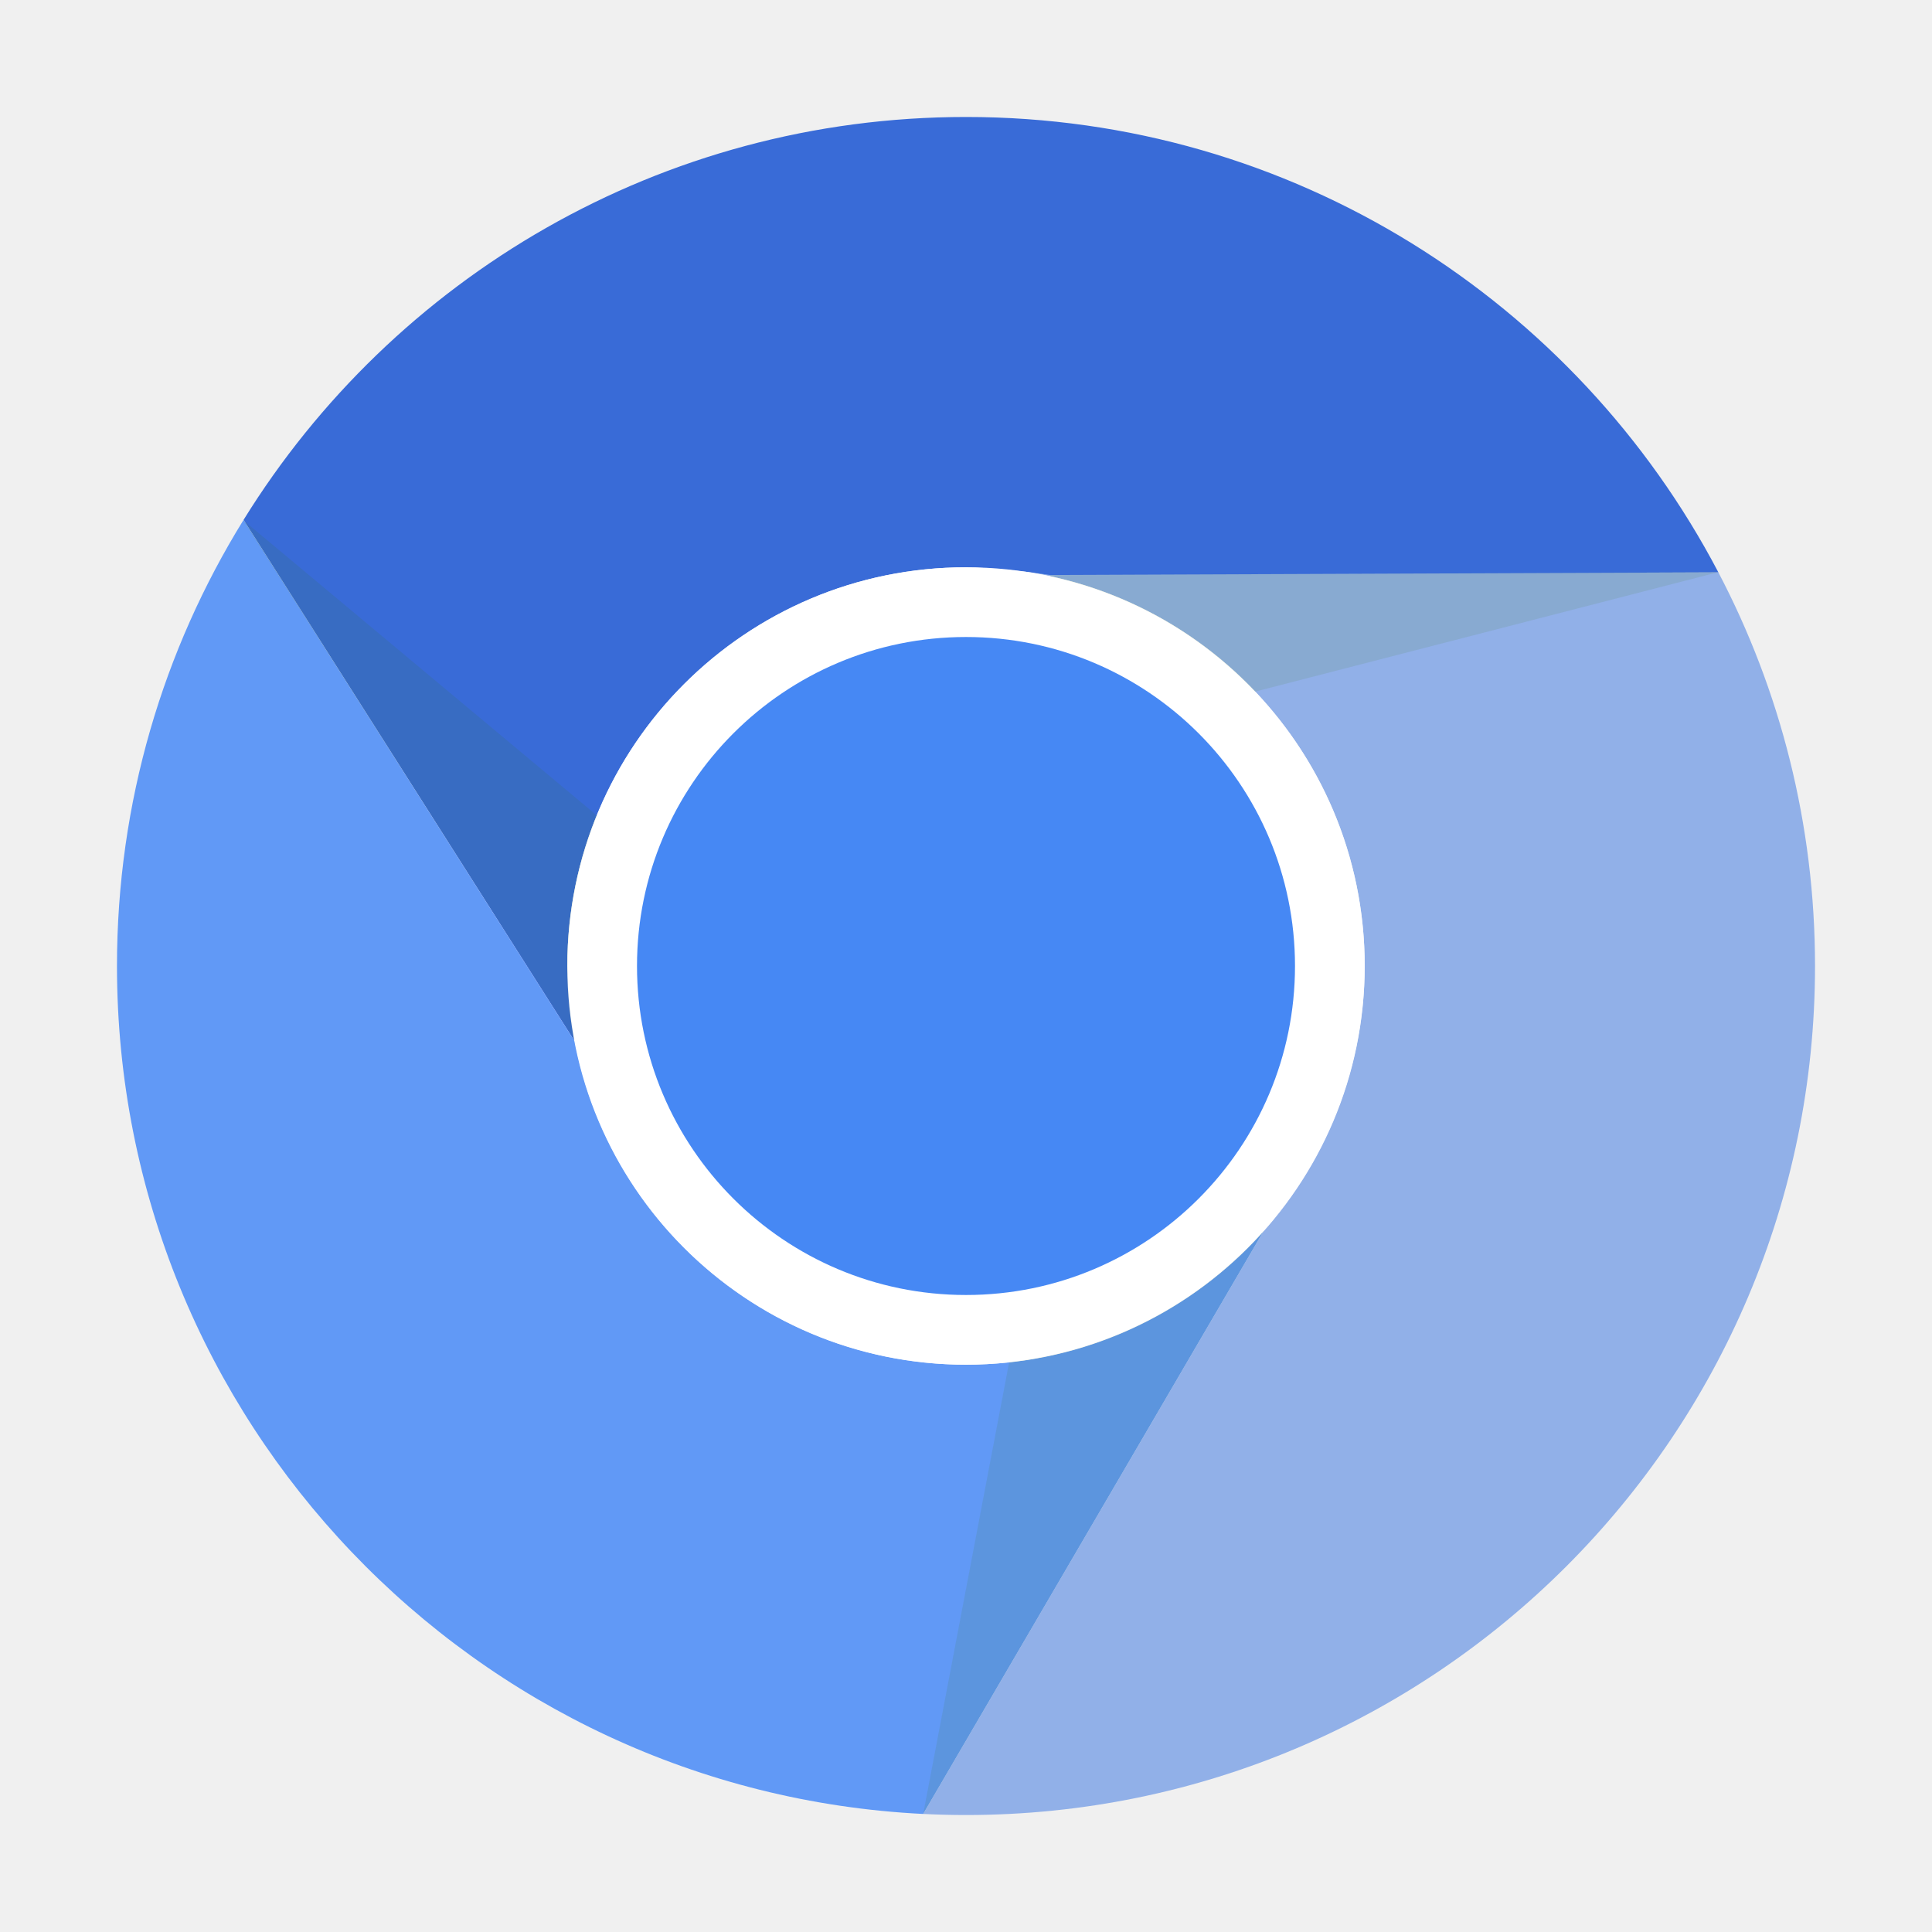
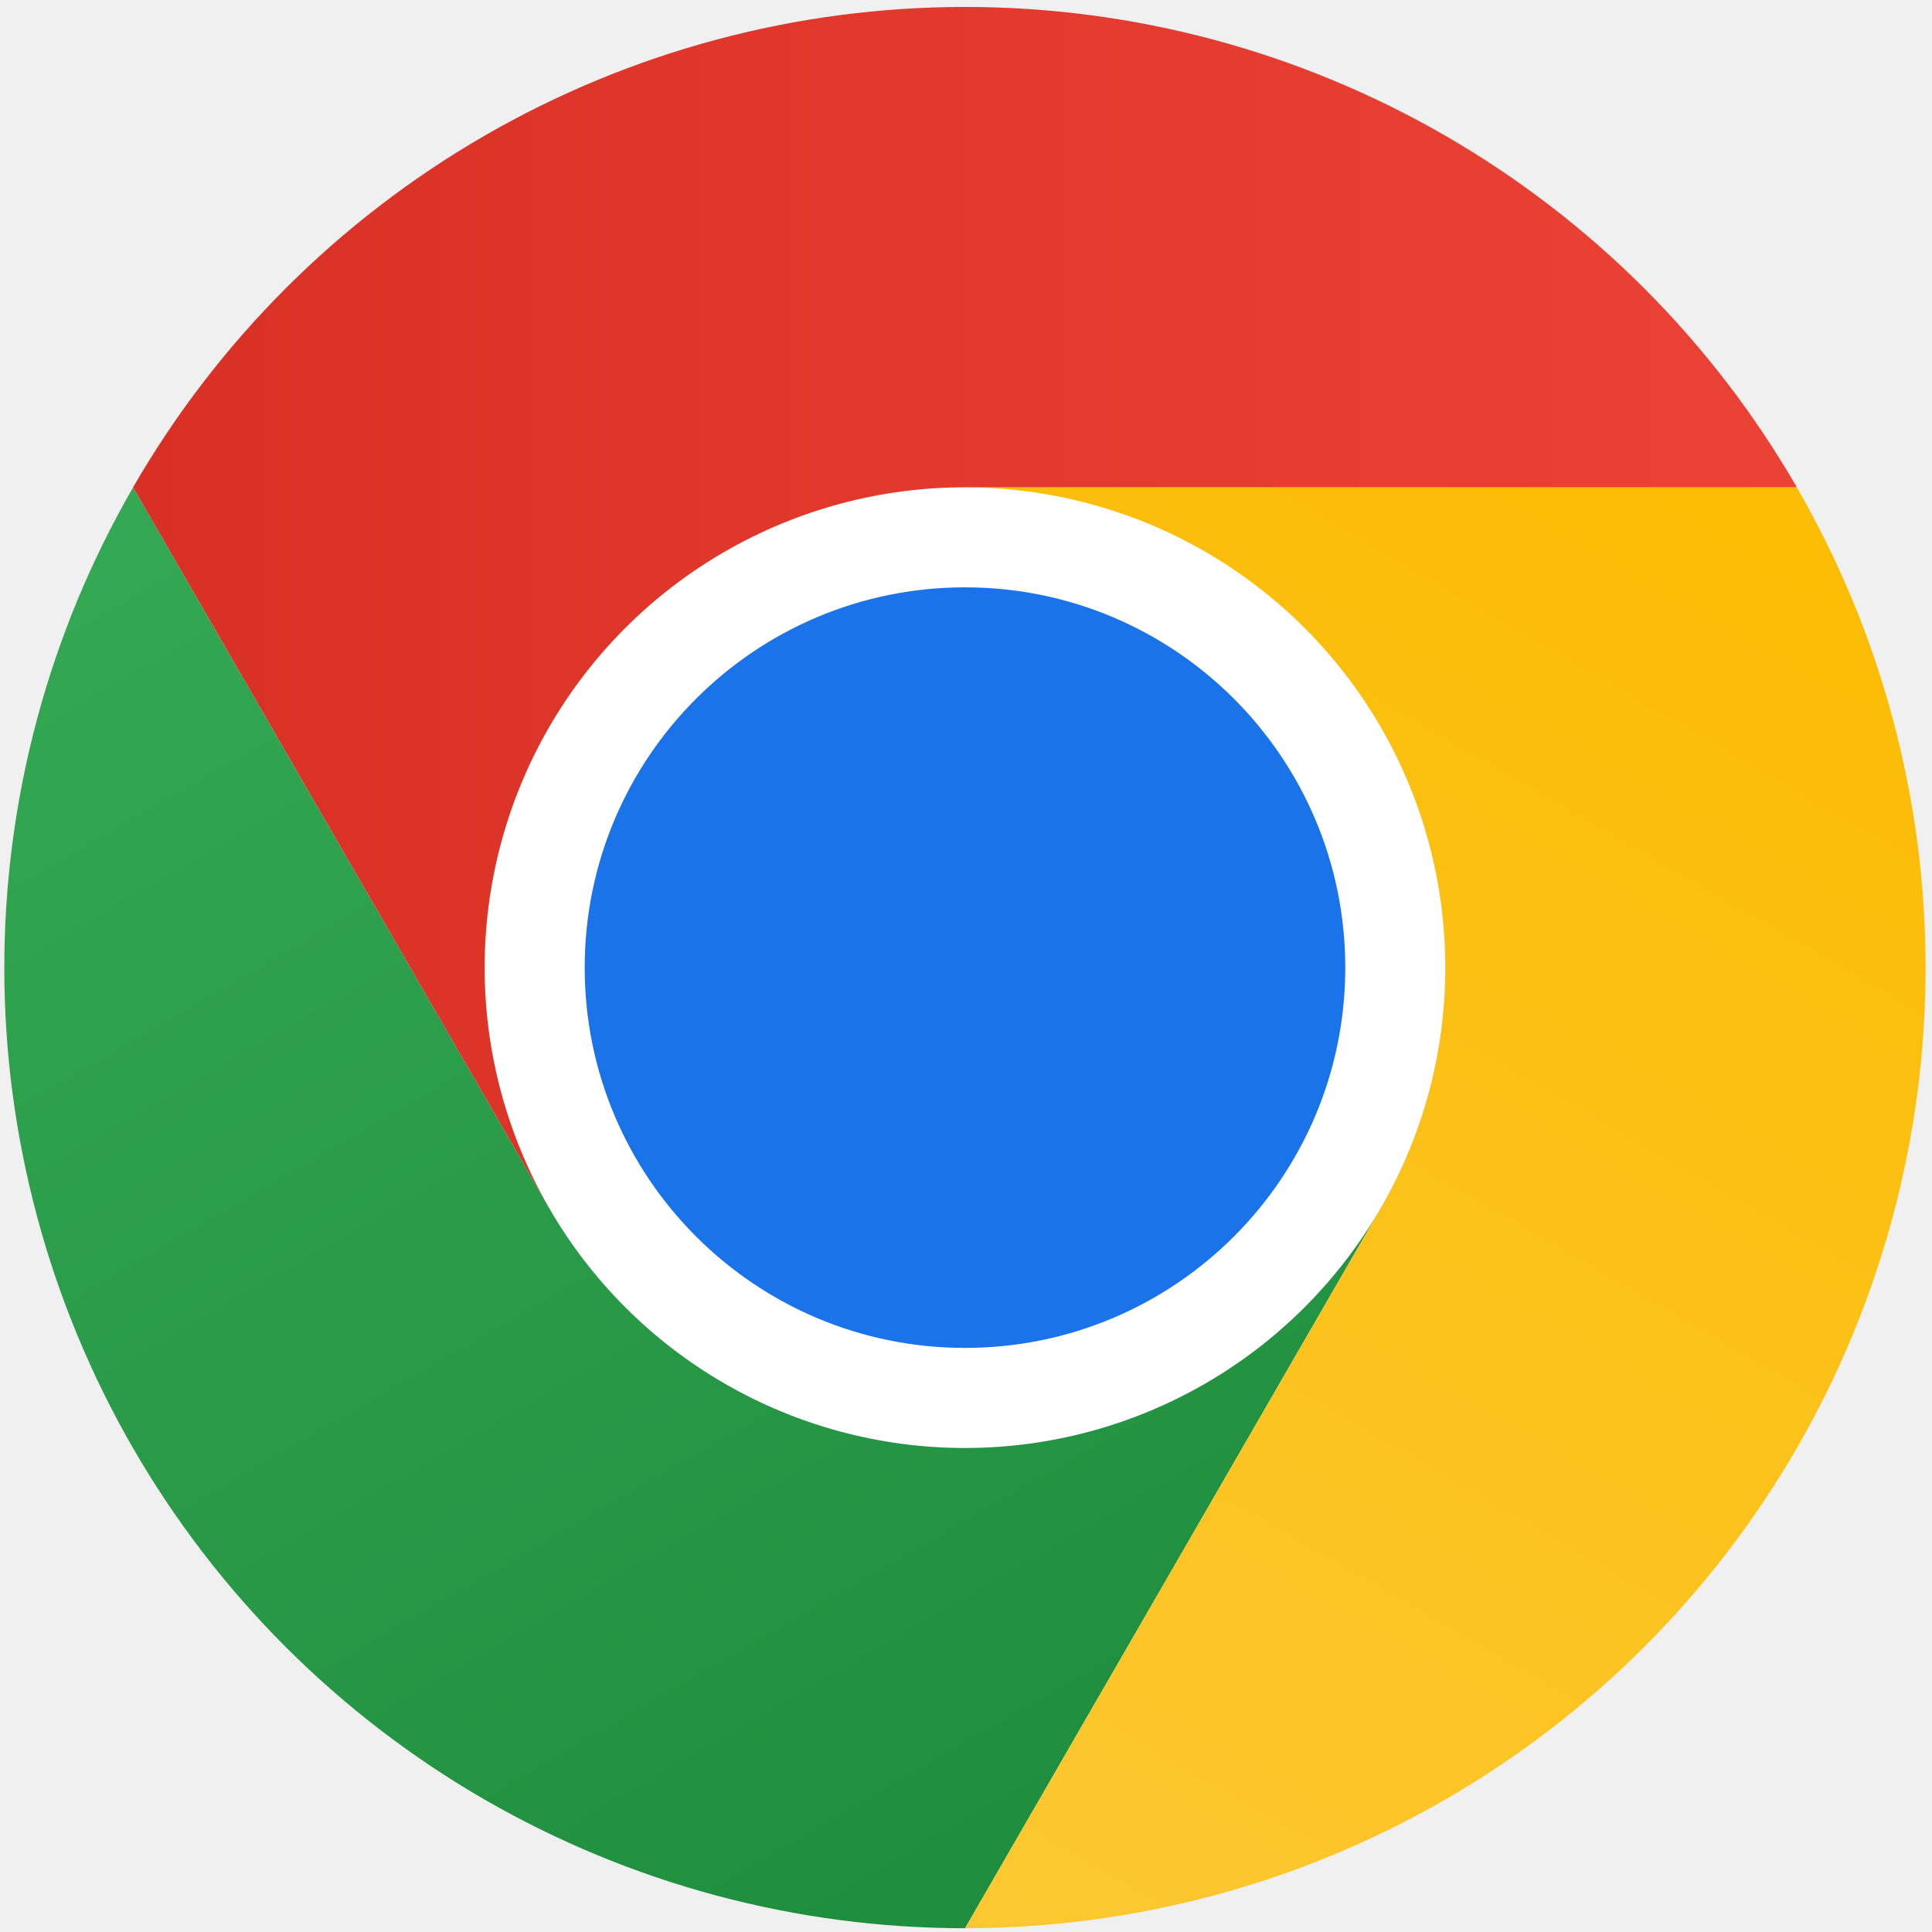
- <svg xmlns="http://www.w3.org/2000/svg" width="512" height="512">
-   <defs>
-     <clipPath id="a" clipPathUnits="userSpaceOnUse">
-       <path d="M256 45.268A210.732 210.732 0 0 0 45.268 256 210.732 210.732 0 0 0 256 466.732 210.732 210.732 0 0 0 466.732 256 210.732 210.732 0 0 0 256 45.268Zm0 111.843A98.889 98.889 0 0 1 354.889 256 98.889 98.889 0 0 1 256 354.889 98.889 98.889 0 0 1 157.111 256 98.889 98.889 0 0 1 256 157.111Z" style="opacity:1;fill:#f9f9f9;fill-opacity:1;stroke:none;stroke-width:0;stroke-linecap:butt;stroke-linejoin:miter;stroke-miterlimit:4;stroke-dasharray:none;stroke-dashoffset:0;stroke-opacity:1" />
-     </clipPath>
-   </defs>
-   <path d="M455.383 151.674c-315.143 251.772-157.572 125.886 0 0zm0 0-182.158.07c50.16 8.227 88.436 51.768 88.436 104.256a105.662 105.662 0 0 1-26.665 70.02l-90.34 154.696c3.758.187 7.54.284 11.344.284 124.264 0 225-100.736 225-225 0-37.655-9.265-73.14-25.617-104.326z" style="opacity:1;fill:#91b0e8;fill-opacity:1;stroke:none;stroke-width:0;stroke-linecap:butt;stroke-linejoin:miter;stroke-miterlimit:4;stroke-dasharray:none;stroke-dashoffset:0;stroke-opacity:1" />
-   <path d="M256 31c-80.893 0-151.804 42.696-191.457 106.775l87.802 138.276c.407 6.581-2.001-19.578-2.006-20.051 0-58.355 47.306-105.66 105.661-105.661 5.479.044 16.793 1.148 22.199 2.04l177.184-.705C417.773 79.944 342.61 31 256 31ZM64.516 137.818c-54.566 261.01-27.283 130.505 0 0z" style="fill:#396bd7;fill-opacity:1;stroke-width:1.191" />
-   <path d="M64.543 137.775C43.283 172.13 31 212.629 31 256c0 120.46 94.663 218.807 213.656 224.716l90.34-154.696A105.662 105.662 0 0 1 256 361.661c-50.591-.042-94.054-35.938-103.655-85.61Z" style="fill:#6199f6;fill-opacity:1;stroke-width:1.191" />
-   <circle cx="256" cy="256" r="105.662" style="opacity:1;fill:#fff;fill-opacity:1;stroke:none;stroke-width:0;stroke-linecap:butt;stroke-linejoin:miter;stroke-miterlimit:4;stroke-dasharray:none;stroke-dashoffset:0;stroke-opacity:1" />
-   <circle cx="256" cy="256" r="87.188" style="opacity:1;fill:#4688f4;fill-opacity:1;stroke:none;stroke-width:0;stroke-linecap:butt;stroke-linejoin:miter;stroke-miterlimit:4;stroke-dasharray:none;stroke-dashoffset:0;stroke-opacity:1" />
-   <path d="m76.52 145.275 82.558 129.44 31.168-34.482zm366.238 12.965-165.967.71 16.342 37.877 149.625-38.587zM275.355 308.913l-29.982 157.573 84.555-144.808z" clip-path="url(#a)" style="opacity:.1;fill:#367100;fill-opacity:1;stroke:none;stroke-width:0;stroke-linecap:butt;stroke-linejoin:miter;stroke-miterlimit:4;stroke-dasharray:none;stroke-dashoffset:0;stroke-opacity:1" transform="matrix(1.0677 0 0 1.0677 -17.332 -17.332)" />
+ <svg xmlns="http://www.w3.org/2000/svg" version="1.1" id="Layer_1" x="0px" y="0px" viewBox="0 0 512 512" enable-background="new 0 0 512 512" xml:space="preserve">
+   <path fill="#FFFFFF" d="M255.73,383.71c70.3,0,127.3-56.99,127.3-127.3s-56.99-127.3-127.3-127.3s-127.3,56.99-127.3,127.3  S185.42,383.71,255.73,383.71z" />
+   <linearGradient id="SVGID_1_" gradientUnits="userSpaceOnUse" x1="283.285" y1="18.901" x2="62.826" y2="400.747" gradientTransform="matrix(1 0 0 -1 0 514)">
+     <stop offset="0" style="stop-color:#1E8E3E" />
+     <stop offset="1" style="stop-color:#34A853" />
+   </linearGradient>
+   <path fill="url(#SVGID_1_)" d="M145.48,320.08L35.26,129.17c-22.35,38.7-34.12,82.6-34.12,127.29s11.76,88.59,34.11,127.29  c22.35,38.7,54.49,70.83,93.2,93.17c38.71,22.34,82.61,34.09,127.3,34.08l110.22-190.92v-0.03c-11.16,19.36-27.23,35.44-46.58,46.62  c-19.35,11.18-41.3,17.07-63.65,17.07s-44.3-5.88-63.66-17.05C172.72,355.52,156.65,339.44,145.48,320.08z" />
+   <linearGradient id="SVGID_2_" gradientUnits="userSpaceOnUse" x1="218.59" y1="2.333" x2="439.049" y2="384.18" gradientTransform="matrix(1 0 0 -1 0 514)">
+     <stop offset="0" style="stop-color:#FCC934" />
+     <stop offset="1" style="stop-color:#FBBC04" />
+   </linearGradient>
+   <path fill="url(#SVGID_2_)" d="M365.96,320.08L255.74,510.99c44.69,0.01,88.59-11.75,127.29-34.1  c38.7-22.34,70.84-54.48,93.18-93.18c22.34-38.7,34.1-82.61,34.09-127.3c-0.01-44.69-11.78-88.59-34.14-127.28H255.72l-0.03,0.02  c22.35-0.01,44.31,5.86,63.66,17.03c19.36,11.17,35.43,27.24,46.61,46.59c11.18,19.35,17.06,41.31,17.06,63.66  C383.03,278.77,377.14,300.72,365.96,320.08L365.96,320.08z" />
+   <path fill="#1A73E8" d="M255.73,357.21c55.66,0,100.78-45.12,100.78-100.78s-45.12-100.78-100.78-100.78  s-100.78,45.12-100.78,100.78S200.07,357.21,255.73,357.21z" />
+   <linearGradient id="SVGID_3_" gradientUnits="userSpaceOnUse" x1="35.259" y1="353.03" x2="476.177" y2="353.03" gradientTransform="matrix(1 0 0 -1 0 514)">
+     <stop offset="0" style="stop-color:#D93025" />
+     <stop offset="1" style="stop-color:#EA4335" />
+   </linearGradient>
+   <path fill="url(#SVGID_3_)" d="M255.73,129.14h220.45C453.84,90.43,421.7,58.29,383,35.95C344.3,13.6,300.4,1.84,255.71,1.84  c-44.69,0-88.59,11.77-127.29,34.12c-38.7,22.35-70.83,54.5-93.16,93.2l110.22,190.92l0.03,0.02  c-11.18-19.35-17.08-41.3-17.08-63.65s5.87-44.31,17.04-63.66c11.17-19.36,27.24-35.43,46.6-46.6  C211.42,135.01,233.38,129.13,255.73,129.14z" />
</svg>
